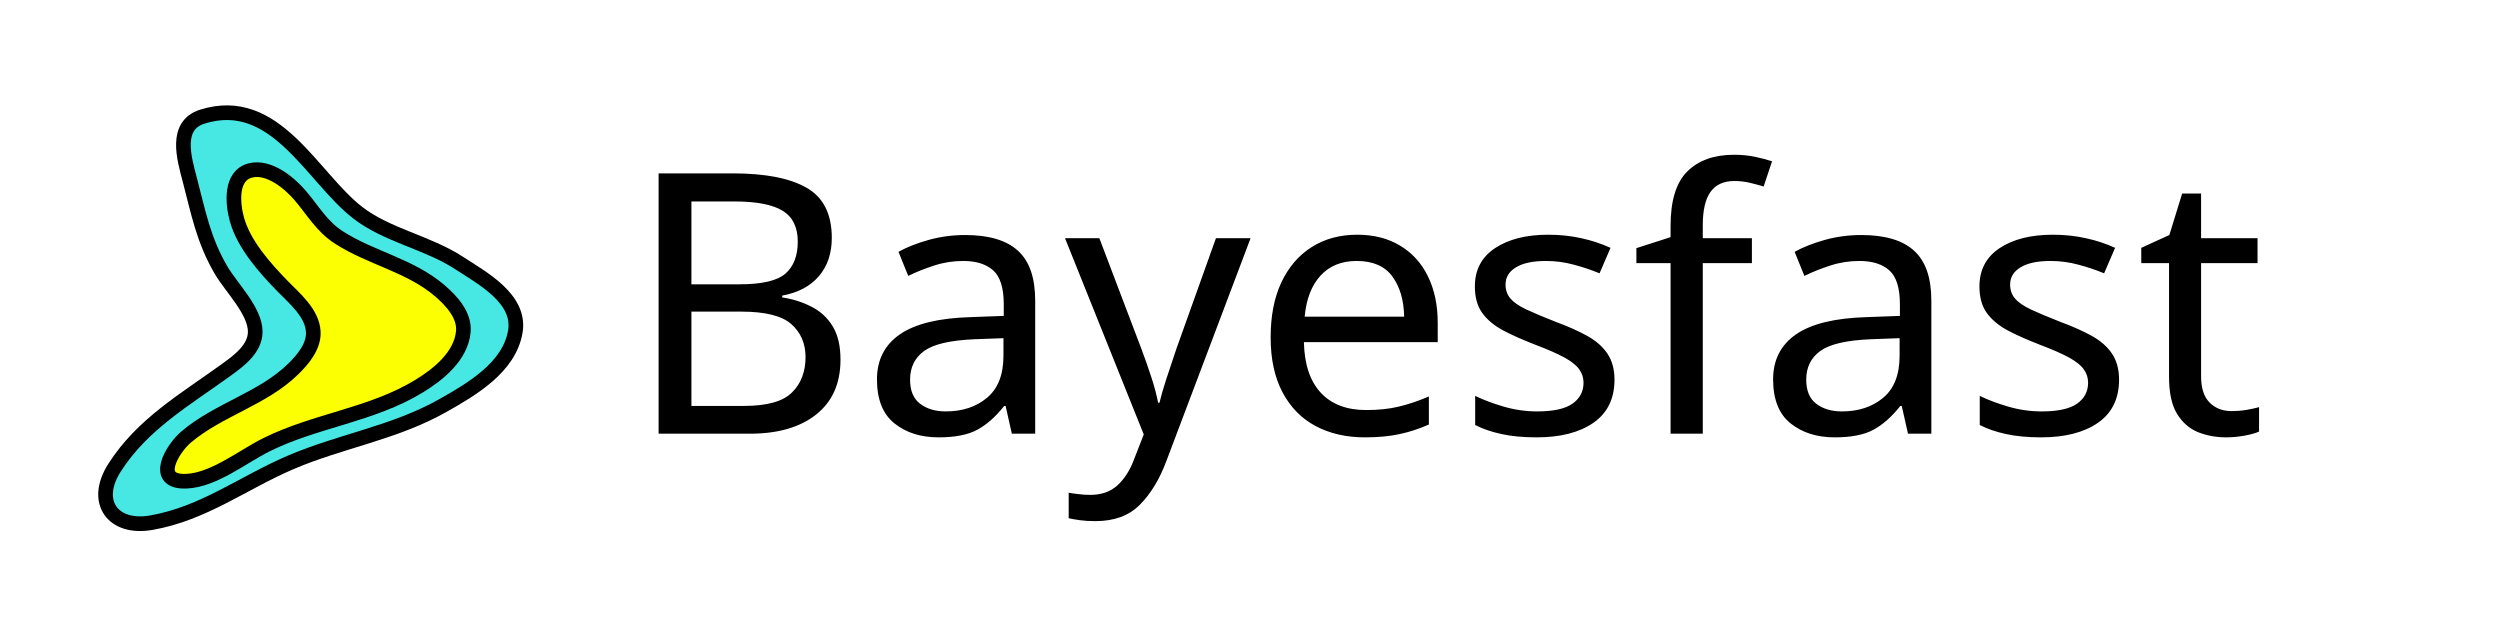
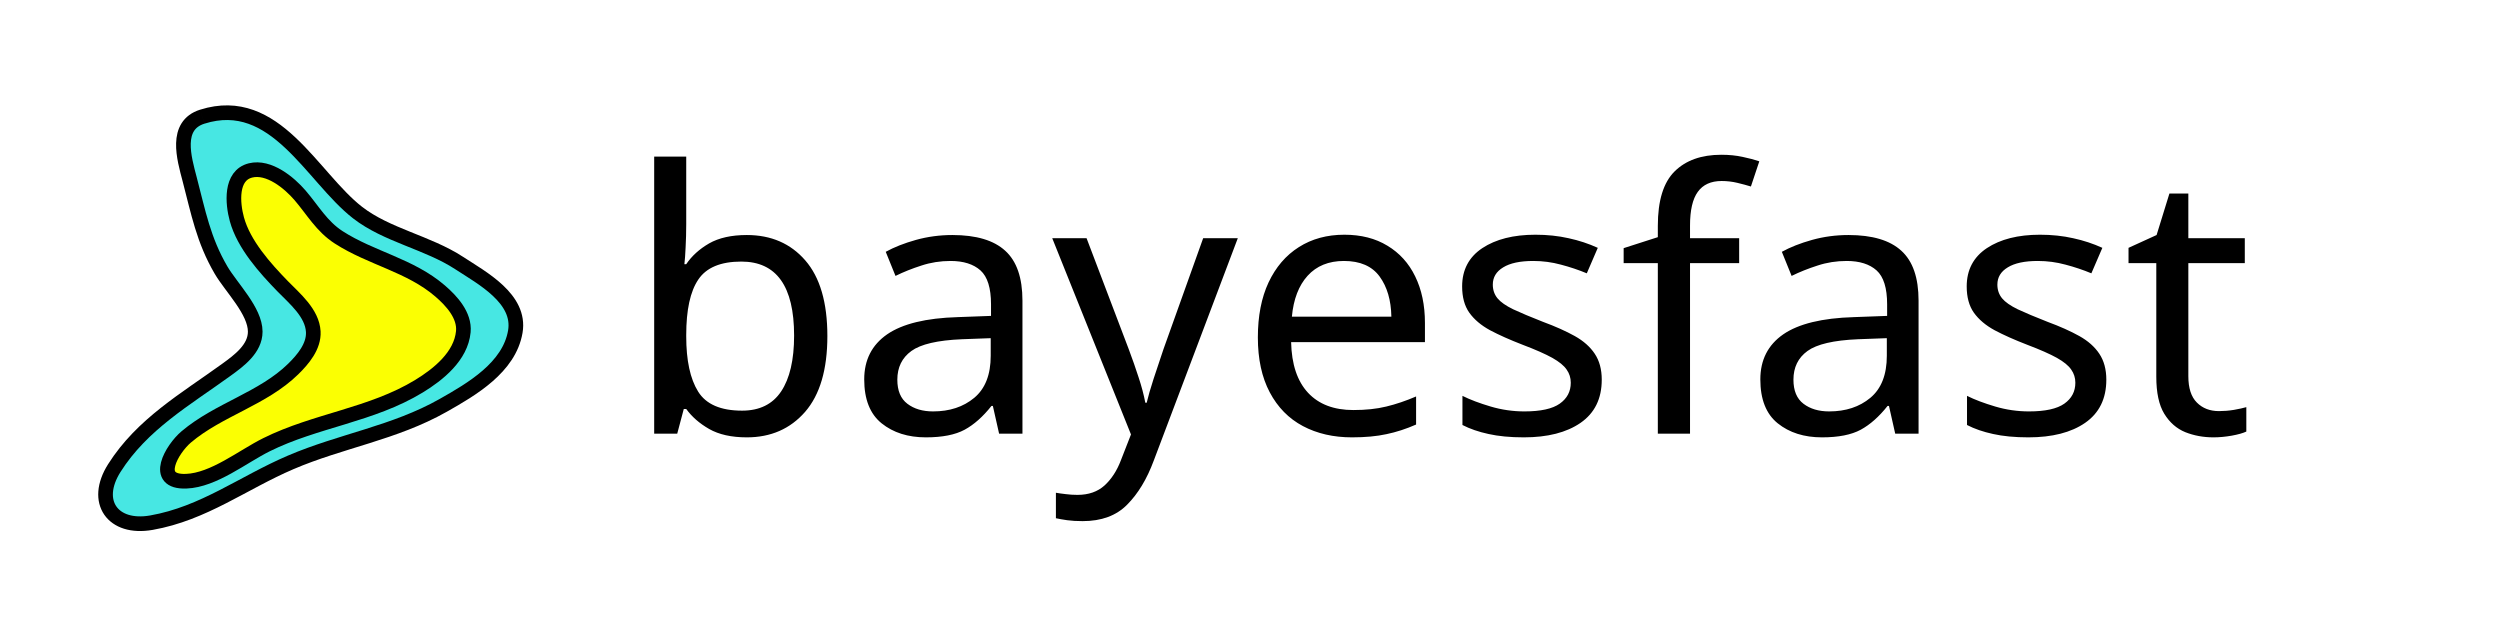
- <svg xmlns="http://www.w3.org/2000/svg" viewBox="0 0 256 64" height="64" width="256" id="svg917" version="1.1">
+ <svg xmlns="http://www.w3.org/2000/svg" version="1.1" id="svg917" width="256" height="64" viewBox="0 0 256 64">
  <defs id="defs921" />
  <g id="g925">
-     <path id="path933" d="m 20.716,11.947 c 7.483,-2.363 11.22,6.179 15.889,9.814 3,2.336 7.181,3.064 10.408,5.171 2.359,1.54 6.331,3.65 5.755,7.03 -0.624,3.661 -4.441,5.884 -7.399,7.556 -4.99,2.82 -10.435,3.617 -15.614,5.835 -4.878,2.09 -8.893,5.225 -14.244,6.168 -3.979,0.702 -5.988,-2.141 -3.809,-5.586 2.848,-4.503 7.297,-7.039 11.479,-10.068 1.28,-0.927 2.954,-2.146 2.954,-3.906 1.09e-4,-2.124 -2.464,-4.533 -3.499,-6.302 -1.811,-3.095 -2.327,-5.925 -3.218,-9.316 -0.566,-2.153 -1.558,-5.496 1.297,-6.397" style="fill:#47e7e3;fill-opacity:1;stroke:#000000;stroke-width:1.5;stroke-miterlimit:4;stroke-dasharray:none;stroke-opacity:1" />
-     <path id="path955" d="m 25.65,17.452 c 1.886,-0.467 3.97,1.263 5.073,2.547 1.31,1.525 2.214,3.179 3.962,4.306 3.33,2.147 7.32,2.854 10.385,5.495 1.167,1.006 2.531,2.483 2.374,4.163 -0.234,2.514 -2.559,4.378 -4.541,5.586 -4.857,2.959 -10.576,3.489 -15.614,5.99 -2.457,1.22 -5.402,3.628 -8.218,3.737 -3.5,0.136 -1.444,-3.317 0.001,-4.538 3.326,-2.811 7.846,-3.905 10.952,-6.95 0.997,-0.977 2.136,-2.313 2.055,-3.825 -0.103,-1.913 -1.915,-3.398 -3.142,-4.658 -1.811,-1.861 -3.976,-4.28 -4.68,-6.85 -0.446,-1.629 -0.692,-4.486 1.394,-5.002" style="fill:#fbff02;fill-opacity:1;stroke:#000000;stroke-width:1.5;stroke-miterlimit:4;stroke-dasharray:none;stroke-opacity:1" />
-     <text id="text834" y="44.409" x="63.818" style="font-size:37.333px;line-height:1.5;font-family:sans-serif;letter-spacing:0px;word-spacing:0px" xml:space="preserve">
-       <tspan style="font-style:normal;font-variant:normal;font-weight:normal;font-stretch:normal;font-family:Comfortaa;-inkscape-font-specification:Comfortaa" y="44.409" x="63.818" id="tspan832">Bayesfast</tspan>
+     <path style="fill:#47e7e3;fill-opacity:1;stroke:#000000;stroke-width:1.5;stroke-miterlimit:4;stroke-dasharray:none;stroke-opacity:1" d="m 20.716,11.947 c 7.483,-2.363 11.22,6.179 15.889,9.814 3,2.336 7.181,3.064 10.408,5.171 2.359,1.54 6.331,3.65 5.755,7.03 -0.624,3.661 -4.441,5.884 -7.399,7.556 -4.99,2.82 -10.435,3.617 -15.614,5.835 -4.878,2.09 -8.893,5.225 -14.244,6.168 -3.979,0.702 -5.988,-2.141 -3.809,-5.586 2.848,-4.503 7.297,-7.039 11.479,-10.068 1.28,-0.927 2.954,-2.146 2.954,-3.906 1.09e-4,-2.124 -2.464,-4.533 -3.499,-6.302 -1.811,-3.095 -2.327,-5.925 -3.218,-9.316 -0.566,-2.153 -1.558,-5.496 1.297,-6.397" id="path933" />
+     <path style="fill:#fbff02;fill-opacity:1;stroke:#000000;stroke-width:1.5;stroke-miterlimit:4;stroke-dasharray:none;stroke-opacity:1" d="m 25.65,17.452 c 1.886,-0.467 3.97,1.263 5.073,2.547 1.31,1.525 2.214,3.179 3.962,4.306 3.33,2.147 7.32,2.854 10.385,5.495 1.167,1.006 2.531,2.483 2.374,4.163 -0.234,2.514 -2.559,4.378 -4.541,5.586 -4.857,2.959 -10.576,3.489 -15.614,5.99 -2.457,1.22 -5.402,3.628 -8.218,3.737 -3.5,0.136 -1.444,-3.317 0.001,-4.538 3.326,-2.811 7.846,-3.905 10.952,-6.95 0.997,-0.977 2.136,-2.313 2.055,-3.825 -0.103,-1.913 -1.915,-3.398 -3.142,-4.658 -1.811,-1.861 -3.976,-4.28 -4.68,-6.85 -0.446,-1.629 -0.692,-4.486 1.394,-5.002" id="path955" />
+     <text xml:space="preserve" style="font-size:37.333px;line-height:1.5;font-family:sans-serif;letter-spacing:0px;word-spacing:0px" x="63.818" y="44.409" id="text834">
+       <tspan id="tspan832" x="63.818" y="44.409" style="font-style:normal;font-variant:normal;font-weight:normal;font-stretch:normal;font-family:Comfortaa;-inkscape-font-specification:Comfortaa">bayesfast</tspan>
    </text>
  </g>
</svg>
